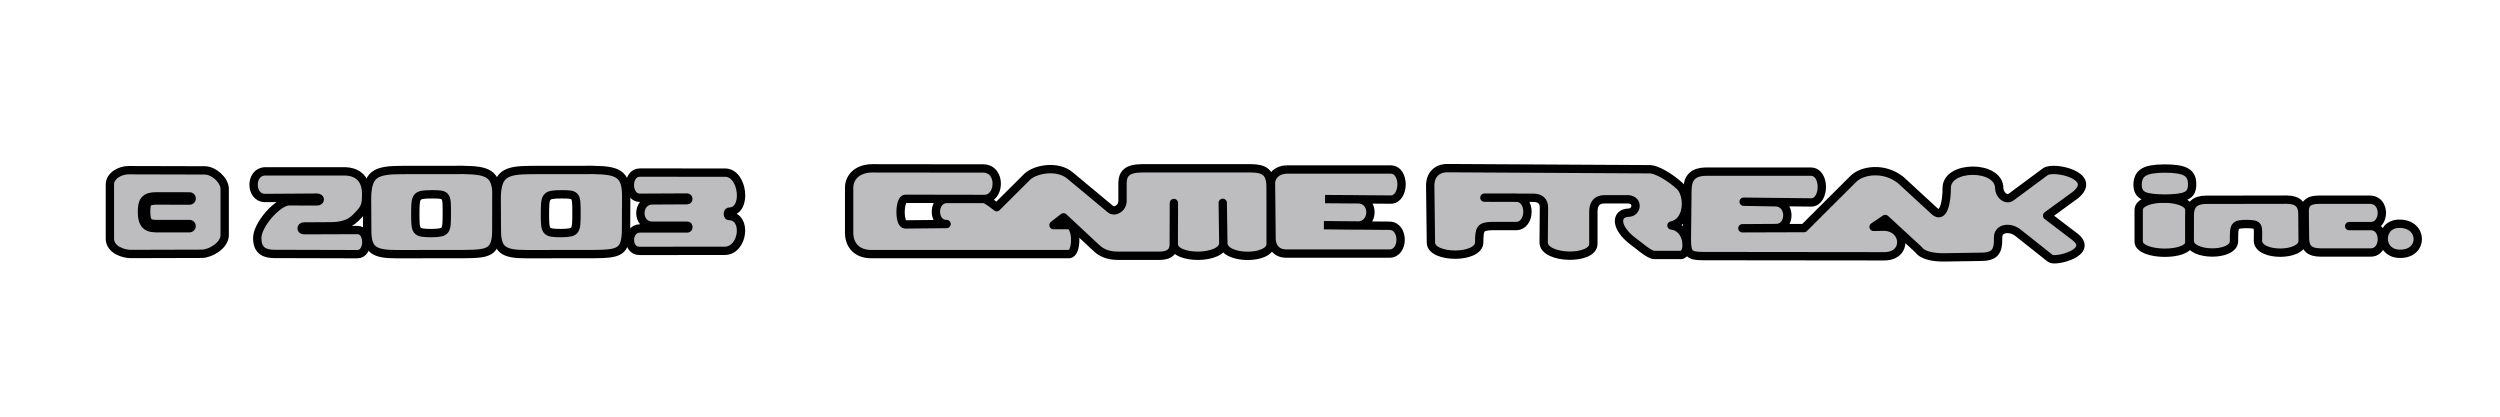
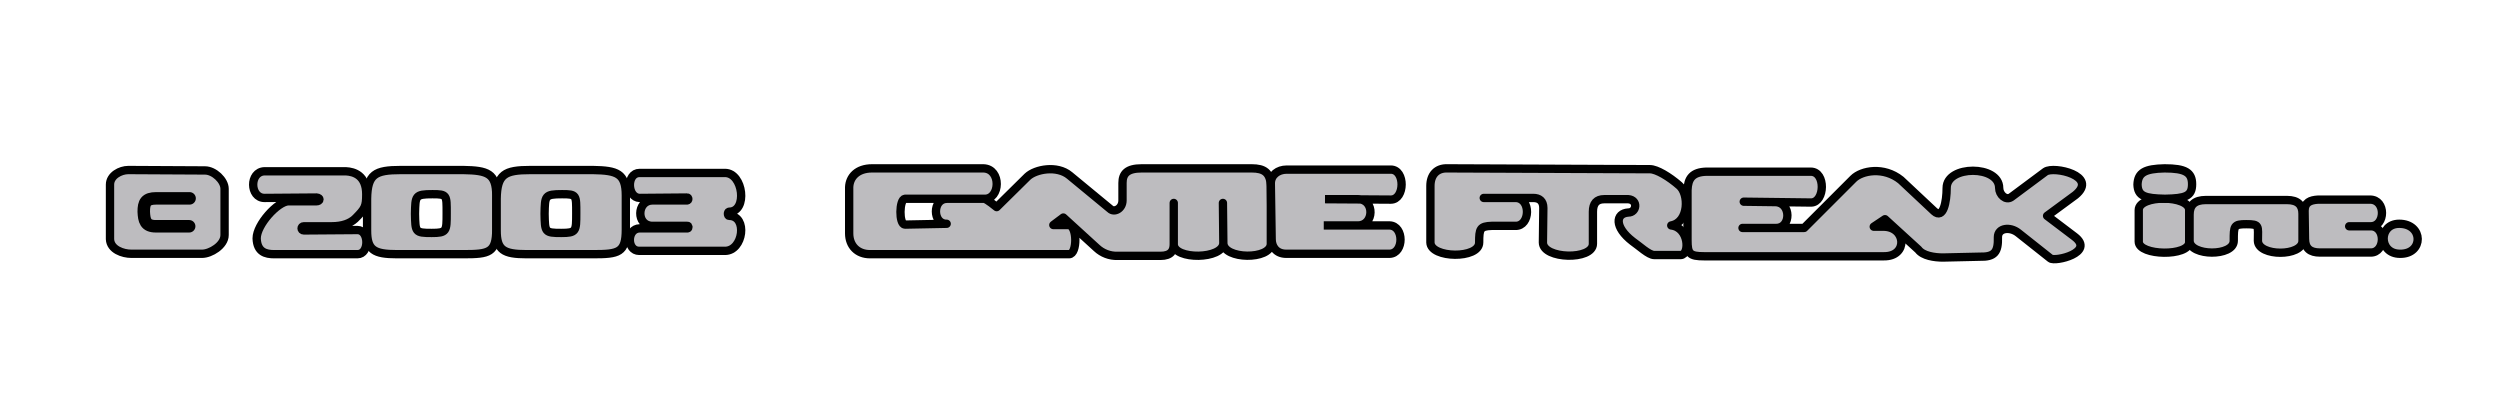
- <svg xmlns="http://www.w3.org/2000/svg" xmlns:xlink="http://www.w3.org/1999/xlink" width="600mm" height="100mm" viewBox="0 0 600 100" version="1.1" id="svg8">
-   <defs id="defs2">
-     </defs>
-   <g id="layer1" transform="translate(0,-197)">
-     <path style="display:inline;fill:#bdbcbf;fill-opacity:1;stroke:#000000;stroke-width:2;stroke-linecap:butt;stroke-linejoin:miter;stroke-miterlimit:4;stroke-dasharray:none;stroke-opacity:1" d="m 49.184,237.892 c 2.166,0.041 4.733,2.37 4.74,4.443 l -2e-6,11.103 c -0.019,2.509 -3.446,4.442 -5.448,4.472 l -17.009,0.047 c -1.887,0.023 -5.03,-1.025 -5.093,-3.602 v -13.093 c 0.013,-2.128 2.488,-3.417 4.432,-3.418 z" id="path943" />
-     <path style="display:inline;fill:none;stroke:#000000;stroke-width:3;stroke-linecap:round;stroke-linejoin:round;stroke-miterlimit:4;stroke-dasharray:none;stroke-opacity:1" d="m 45.501,244.638 -8.033,-0.017 c -2.454,0.013 -2.881,0.931 -2.895,3.15 0.023,2.149 0.355,3.487 2.778,3.498 h 8.133" id="path945" />
-     <path style="display:inline;fill:#bdbcbf;fill-opacity:1;stroke:#000000;stroke-width:2;stroke-linecap:butt;stroke-linejoin:miter;stroke-miterlimit:4;stroke-dasharray:none;stroke-opacity:1" d="m 111.24,237.782 -15.035,0.019 c -6.2,0.03 -8.077,1.04 -8.12,6.867 l 0.047,7.605 c 0.003,4.706 1.529,5.739 7.19,5.726 l 16.049,-0.02 c 6.03,-0.053 7.729,-0.378 7.76,-5.876 l 0.043,-8.22 c -0.044,-5.291 -2.172,-5.996 -7.934,-6.102 z m -7.477,5.852 c 3.492,0.008 3.482,0.169 3.474,4.61 -0.011,4.305 -0.021,4.614 -3.612,4.698 -3.947,-0.027 -3.925,-0.271 -3.954,-4.607 0.04,-4.295 -0.026,-4.709 4.092,-4.701 z" id="path951" />
-     <path style="display:inline;fill:#bdbcbf;fill-opacity:1;stroke:#000000;stroke-width:2;stroke-linecap:butt;stroke-linejoin:miter;stroke-miterlimit:4;stroke-dasharray:none;stroke-opacity:1" d="m 82.963,238.127 c 1.968,0.079 4.937,1.01 4.921,5.487 -0.034,2.907 -0.253,3.44 -2.72,5.856 -1.202,1.126 -2.953,1.803 -5.609,1.841 l -6.659,0.042 c -0.671,0.023 -0.714,0.876 0.028,0.894 l 12.846,-0.047 c 2.856,-0.005 2.888,5.82 -0.022,5.8 l -19.847,-0.054 c -2.005,-0.023 -4.138,-0.46 -4.161,-3.76 -0.053,-3.252 4.928,-8.819 7.609,-8.874 l 6.753,0.023 c 0.801,-0.004 0.915,-0.823 0.024,-0.9 l -12.56,0.084 c -3.586,-0.038 -3.654,-6.328 0.073,-6.391 z" id="path947" />
-     <use x="0" y="0" xlink:href="#path951" id="use957" width="100%" height="100%" transform="translate(31.11622,4.340564e-6)" style="display:inline" />
-     <path style="display:inline;fill:#bdbcbf;fill-opacity:1;stroke:#000000;stroke-width:2;stroke-linecap:butt;stroke-linejoin:miter;stroke-miterlimit:4;stroke-dasharray:none;stroke-opacity:1" d="m 153.513,244.466 c -3.076,-0.064 -3.168,-5.983 0,-6.047 l 20.508,0.011 c 4.358,-0.024 5.441,9.358 0.949,9.371 -0.355,-0.024 -0.375,1.042 -0.037,1.043 4.519,0.041 3.468,8.352 -1,8.358 l -20.505,0.011 c -3.012,-0.002 -3.002,-5.297 0.118,-5.386 h 11.434 c 0.334,-0.008 0.331,-0.652 10e-4,-0.652 h -8.41 c -3.898,-0.043 -3.785,-6.086 0.022,-6.081 l 8.315,-0.047 c 0.4,0 0.398,-0.626 0,-0.638 z" id="path959" />
-     <path style="fill:#bdbcbf;fill-opacity:1;stroke:#000000;stroke-width:2;stroke-linecap:round;stroke-linejoin:round;stroke-miterlimit:4;stroke-dasharray:none;stroke-opacity:1" d="m 235.999,237.432 -26.727,-0.033 c -3.555,0.065 -5.41,2.133 -5.479,4.544 v 11.092 c 0.072,2.892 1.961,4.879 5.078,4.944 h 47.708 c 1.984,-0.01 1.983,-6.892 -0.134,-6.949 h -3.608 l 2.405,-1.871 7.884,7.35 c 1.066,1.034 2.63,1.856 5.078,1.871 h 10.29 c 2.564,-0.073 3.209,-1.315 3.207,-2.806 l 0.033,-9.856 -0.033,9.856 c -0.026,3.806 11.892,3.771 11.893,-0.234 l -0.134,-9.655 0.134,9.655 c 0.006,4.022 11.395,4.085 11.359,0.2 l 1e-5,-13.865 c -0.08,-3.293 -1.512,-4.232 -4.544,-4.276 h -26.46 c -3.472,0.029 -4.509,1.336 -4.544,3.474 v 4.276 c 0.038,1.872 -1.942,2.918 -2.94,2.005 l -9.722,-8.085 c -2.989,-2.45 -8.216,-1.508 -10.19,0.334 l -7.35,7.317 c 0,0 -2.358,-1.941 -3.074,-1.971 h -8.82 c -3.583,-0.018 -3.554,6.093 -0.134,6.014 l -9.922,0.1 c -1.543,0.022 -1.419,-6.103 0,-6.147 l 18.876,0.033 c 3.969,0.124 4.312,-7.284 -0.134,-7.316 z" id="path963" />
-     <path style="fill:#bdbcbf;fill-opacity:1;stroke:#000000;stroke-width:2;stroke-linecap:butt;stroke-linejoin:miter;stroke-miterlimit:4;stroke-dasharray:none;stroke-opacity:1" d="m 308.779,237.683 h 24.99 c 3.534,0.019 3.409,7.22 0,7.216 l -15.752,-0.117 7.935,0.05 c 4.054,0.067 3.855,6.298 -0.067,6.298 l -8.152,-0.084 15.769,0.134 c 3.546,0.061 3.511,6.664 0,6.682 h -24.787 c -2.48,-0.01 -3.526,-1.759 -3.543,-3.507 l -0.134,-13.331 c 0.002,-1.946 1.615,-3.287 3.742,-3.341 z" id="path965" />
-     <path style="display:inline;fill:#bdbcbf;fill-opacity:1;stroke:#000000;stroke-width:2;stroke-linecap:round;stroke-linejoin:round;stroke-miterlimit:4;stroke-dasharray:none;stroke-opacity:1" d="m 343.252,241.561 c 2e-5,-2.584 1.581,-4.221 4.143,-4.209 l 48.643,0.267 c 1.609,0.067 4.583,1.786 6.949,3.875 2.435,2.05 2.425,8.796 -1.837,9.622 4.268,0.455 4.484,7.059 2.205,7.083 l -6.237,10e-6 c -1.327,0.017 -3.668,-2.217 -5.235,-3.321 -4.362,-3.346 -4.123,-6.714 -1.057,-6.835 2.048,-0.007 2.492,-3.025 0,-3.207 h -5.746 c -1.794,-0.01 -2.654,1.025 -2.673,2.94 v 7.731 c 0.051,3.998 -11.958,3.718 -11.927,-0.331 l 0.067,-8.302 c 0.031,-1.697 -0.997,-2.351 -2.405,-2.405 l -11.893,-0.033 h 7.584 c 3.738,1.8e-4 3.618,6.828 0,6.815 l -5.746,-1e-5 c -2.809,0.088 -3.066,0.609 -3.074,3.875 0.011,4.024 -11.537,3.913 -11.593,0.134 z" id="path967" />
-     <path style="fill:#bdbcbf;fill-opacity:1;stroke:#000000;stroke-width:2;stroke-linecap:round;stroke-linejoin:round;stroke-miterlimit:4;stroke-dasharray:none;stroke-opacity:1" d="m 409.387,238.195 h 25.257 c 3.546,0.082 3.344,7.354 0.086,7.389 l -16.256,-0.173 7.617,0.134 c 3.83,0.055 3.779,6.148 0.181,6.186 l -8.104,0.055 14.796,-0.047 11.837,-11.807 c 2.042,-2.052 7.295,-2.947 11.359,0.267 l 8.136,7.492 c 2.131,1.931 2.937,-2.3 2.917,-5.584 -0.013,-5.523 12.588,-5.527 12.601,0.049 0.012,1.535 1.6,3.064 2.878,2.123 l 8.214,-6.084 c 2.015,-1.425 12.748,1.002 7.223,5.59 l -6.822,4.967 6.593,5.021 c 4.978,3.796 -4.658,6.167 -5.791,5.269 l -7.751,-6.147 c -1.937,-1.559 -4.827,-1.198 -4.811,1.069 0.079,3.575 -0.835,4.708 -4.41,4.677 l -8.82,0.134 c -2.08,-0.032 -4.822,-0.345 -5.88,-1.871 l -7.979,-7.343 -2.798,1.887 2.358,-0.047 c 5.449,-0.002 5.949,7.19 0.134,7.107 l -43.253,-0.047 c -3.533,0.011 -3.997,-0.559 -4.054,-3.828 l 0.134,-12.027 c 0.044,-2.789 1.163,-4.348 4.41,-4.41 z" id="path969" />
-     <path style="fill:#bdbcbf;fill-opacity:1;stroke:#000000;stroke-width:2;stroke-linecap:round;stroke-linejoin:round;stroke-miterlimit:4;stroke-dasharray:none;stroke-opacity:1" d="m 513.283,254.979 v -7.582 c -0.037,-3.664 12.161,-3.626 12.161,0 l -10e-6,7.749 c -0.005,3.452 -12.14,3.3 -12.161,-0.167 z" id="path971" />
-     <path style="fill:#bdbcbf;fill-opacity:1;stroke:#000000;stroke-width:2;stroke-linecap:butt;stroke-linejoin:miter;stroke-miterlimit:4;stroke-dasharray:none;stroke-opacity:1" d="m 513.016,241.322 c 0.088,-2.903 1.764,-3.824 6.448,-3.875 4.967,0.002 6.658,0.978 6.648,3.742 0.008,2.884 -1.613,3.38 -6.548,3.474 -4.744,-0.084 -6.505,-0.579 -6.548,-3.341 z" id="path973" />
-     <path style="fill:#bdbcbf;fill-opacity:1;stroke:#000000;stroke-width:2;stroke-linecap:butt;stroke-linejoin:miter;stroke-miterlimit:4;stroke-dasharray:none;stroke-opacity:1" d="m 525.538,254.831 0.014,-6.286 c 0.009,-2.326 1.191,-3.574 3.821,-3.594 l 19.515,-0.033 c 2.651,0.021 3.699,1.265 3.693,3.391 l 0.051,6.497 c -0.004,3.745 -10.652,3.82 -10.724,1e-5 0.011,-3.654 0.449,-4.017 -2.792,-4.041 -3.017,0.027 -2.951,0.459 -2.954,4.075 0.032,3.754 -10.58,3.616 -10.624,-0.008 z" id="path975" />
-     <path style="display:inline;fill:#bdbcbf;fill-opacity:1;stroke:#000000;stroke-width:2;stroke-linecap:round;stroke-linejoin:round;stroke-miterlimit:4;stroke-dasharray:none;stroke-opacity:1" d="m 553.121,247.641 c 6.7e-4,-2.066 1.26,-2.677 3.307,-2.707 h 12.379 c 3.866,0.027 3.649,6.337 0.189,6.331 h -5.197 5.197 c 3.596,-0.008 3.49,6.341 0.013,6.331 h -12.165 c -2.412,-0.035 -3.602,-0.922 -3.65,-3.307 z" id="path996" />
-     <path style="fill:#bdbcbf;fill-opacity:1;stroke:#000000;stroke-width:2;stroke-linecap:butt;stroke-linejoin:miter;stroke-miterlimit:4;stroke-dasharray:none;stroke-opacity:1" d="m 575.832,250.696 c -4.946,-0.001 -5.077,7.175 0.134,7.216 5.773,0.119 5.755,-7.242 -0.134,-7.216 z" id="path998" />
+ <svg xmlns="http://www.w3.org/2000/svg" xmlns:xlink="http://www.w3.org/1999/xlink" viewBox="0 0 600 100" height="378" width="600mm">
+   <g transform="translate(0 -197)">
+     <path d="M49.2 237.9c2.2 0 4.7 2.4 4.7 4.4v11.1c0 2.5-3.4 4.5-5.4 4.5h-17c-2 0-5-1-5.1-3.5v-13.1c0-2.2 2.5-3.5 4.4-3.5z" fill="#bdbcbf" stroke="#000" stroke-width="2" />
+     <path d="M45.5 244.6h-8c-2.5 0-3 1-3 3.2.1 2.1.4 3.5 2.9 3.5h8" fill="none" stroke="#000" stroke-width="3" stroke-linecap="round" stroke-linejoin="round" />
+     <path id="a" d="M111.2 237.8h-15c-6.2 0-8 1-8.1 6.9v7.6c0 4.7 1.6 5.7 7.2 5.7h16c6.1 0 7.8-.4 7.8-5.9v-8.2c0-5.3-2.1-6-7.9-6.1zm-7.4 5.8c3.5 0 3.4.2 3.4 4.6 0 4.3 0 4.7-3.6 4.7-4 0-3.9-.2-4-4.6.1-4.3 0-4.7 4.2-4.7z" fill="#bdbcbf" stroke="#000" stroke-width="2" />
+     <path d="M83 238.1c2 .1 4.9 1 4.9 5.5 0 3-.3 3.5-2.7 5.9-1.2 1.1-3 1.8-5.6 1.8h-6.7c-.7 0-.7 1 0 1l12.9-.1c2.8 0 2.9 5.8 0 5.8H65.8c-2 0-4.1-.5-4.2-3.8 0-3.3 5-8.8 7.6-8.9h6.8c.8 0 1-.8 0-.9l-12.5.1c-3.6 0-3.7-6.3 0-6.4z" fill="#bdbcbf" stroke="#000" stroke-width="2" />
+     <use transform="translate(31.1)" height="100%" width="100%" xlink:href="#a" />
+     <path d="M153.5 244.5c-3-.1-3.2-6 0-6H174c4.4 0 5.5 9.3 1 9.3-.4 0-.4 1 0 1 4.5 0 3.4 8.4-1 8.4h-20.6c-3 0-3-5.3.1-5.4H165c.3 0 .3-.6 0-.6h-8.4c-4 0-3.8-6.1 0-6.1h8.3c.4 0 .4-.7 0-.7z" fill="#bdbcbf" stroke="#000" stroke-width="2" />
+     <path d="M236 237.4h-26.7c-3.6 0-5.4 2.1-5.5 4.5V253c0 3 2 5 5 5h47.8c2 0 2-7-.2-7h-3.6l2.4-1.8 8 7.3a7 7 0 0 0 5 1.9h10.3c2.6 0 3.2-1.3 3.2-2.8v-9.9 9.9c0 3.8 11.9 3.7 11.9-.3l-.1-9.6.1 9.6c0 4 11.4 4.1 11.4.2v-13.8c-.1-3.3-1.6-4.3-4.6-4.3H274c-3.5 0-4.6 1.3-4.6 3.5v4.2c0 2-2 3-3 2l-9.7-8c-3-2.5-8.2-1.5-10.1.3l-7.4 7.3s-2.4-2-3-2h-8.9c-3.6 0-3.5 6.1-.1 6l-10 .2c-1.5 0-1.4-6.1 0-6.2h19c3.9.2 4.2-7.2-.2-7.3z" fill="#bdbcbf" stroke="#000" stroke-width="2" stroke-linecap="round" stroke-linejoin="round" />
+     <path d="M308.8 237.7h25c3.5 0 3.4 7.2 0 7.2l-15.8-.1h8c4 .1 3.8 6.3-.1 6.3h-8.2 15.8c3.5.1 3.5 6.7 0 6.8h-24.8c-2.5 0-3.5-1.8-3.5-3.5L305 241c0-2 1.7-3.3 3.8-3.3z" fill="#bdbcbf" stroke="#000" stroke-width="2" />
+     <path d="M343.3 241.6c0-2.6 1.5-4.3 4.1-4.2l48.6.2c1.6 0 4.6 1.8 7 3.9 2.4 2 2.4 8.8-1.9 9.6 4.3.5 4.5 7 2.3 7.1H397c-1.3 0-3.6-2.2-5.2-3.3-4.4-3.4-4.1-6.7-1-6.9 2 0 2.4-3 0-3.2H385c-1.8 0-2.7 1-2.7 3v7.7c0 4-12 3.7-12-.3l.1-8.3c0-1.7-1-2.4-2.4-2.4h-11.9 7.6c3.8 0 3.6 6.8 0 6.7h-5.7c-2.8.1-3 .7-3 4 0 4-11.6 3.8-11.7 0z" fill="#bdbcbf" stroke="#000" stroke-width="2" stroke-linecap="round" stroke-linejoin="round" />
+     <path d="M409.4 238.2h25.2c3.6 0 3.4 7.3.1 7.4l-16.2-.2 7.6.1c3.8.1 3.8 6.2.2 6.2h-8.1H433l11.8-11.8c2-2 7.3-3 11.4.3l8 7.5c2.2 2 3-2.3 3-5.6 0-5.5 12.6-5.5 12.6 0 0 1.6 1.6 3.1 2.9 2.2l8.2-6.1c2-1.4 12.8 1 7.2 5.6l-6.8 5 6.6 5c5 3.8-4.7 6.1-5.8 5.2l-7.7-6.1c-2-1.6-4.9-1.2-4.9 1 .1 3.6-.8 4.8-4.4 4.7l-8.8.2c-2 0-4.8-.4-5.9-1.9l-8-7.3-2.7 1.8h2.3c5.5 0 6 7.2.1 7.1H409c-3.5 0-4-.6-4-3.9v-12c.1-2.8 1.2-4.3 4.5-4.4zM513.3 255v-7.6c0-3.7 12.1-3.6 12.1 0v7.7c0 3.5-12.1 3.3-12.1-.1z" fill="#bdbcbf" stroke="#000" stroke-width="2" stroke-linecap="round" stroke-linejoin="round" />
+     <path d="M513 241.3c.1-2.9 1.8-3.8 6.5-3.9 5 0 6.6 1 6.6 3.8 0 2.9-1.6 3.4-6.5 3.5-4.8-.1-6.5-.6-6.6-3.4zM525.5 254.8v-6.3c0-2.3 1.2-3.5 3.9-3.5h19.5c2.6 0 3.7 1.2 3.7 3.3v6.5c0 3.8-10.6 3.8-10.7 0 0-3.6.5-4-2.8-4-3 0-3 .4-3 4 0 3.8-10.5 3.7-10.6 0z" fill="#bdbcbf" stroke="#000" stroke-width="2" />
+     <path d="M553.1 247.6c0-2 1.3-2.6 3.3-2.7h12.4c3.9 0 3.7 6.4.2 6.4h-5.2 5.2c3.6 0 3.5 6.3 0 6.3h-12.2c-2.4 0-3.6-1-3.6-3.3z" fill="#bdbcbf" stroke="#000" stroke-width="2" stroke-linecap="round" stroke-linejoin="round" />
+     <path d="M575.8 250.7c-5 0-5 7.2.2 7.2 5.7.1 5.7-7.2-.2-7.2z" fill="#bdbcbf" stroke="#000" stroke-width="2" />
  </g>
</svg>
